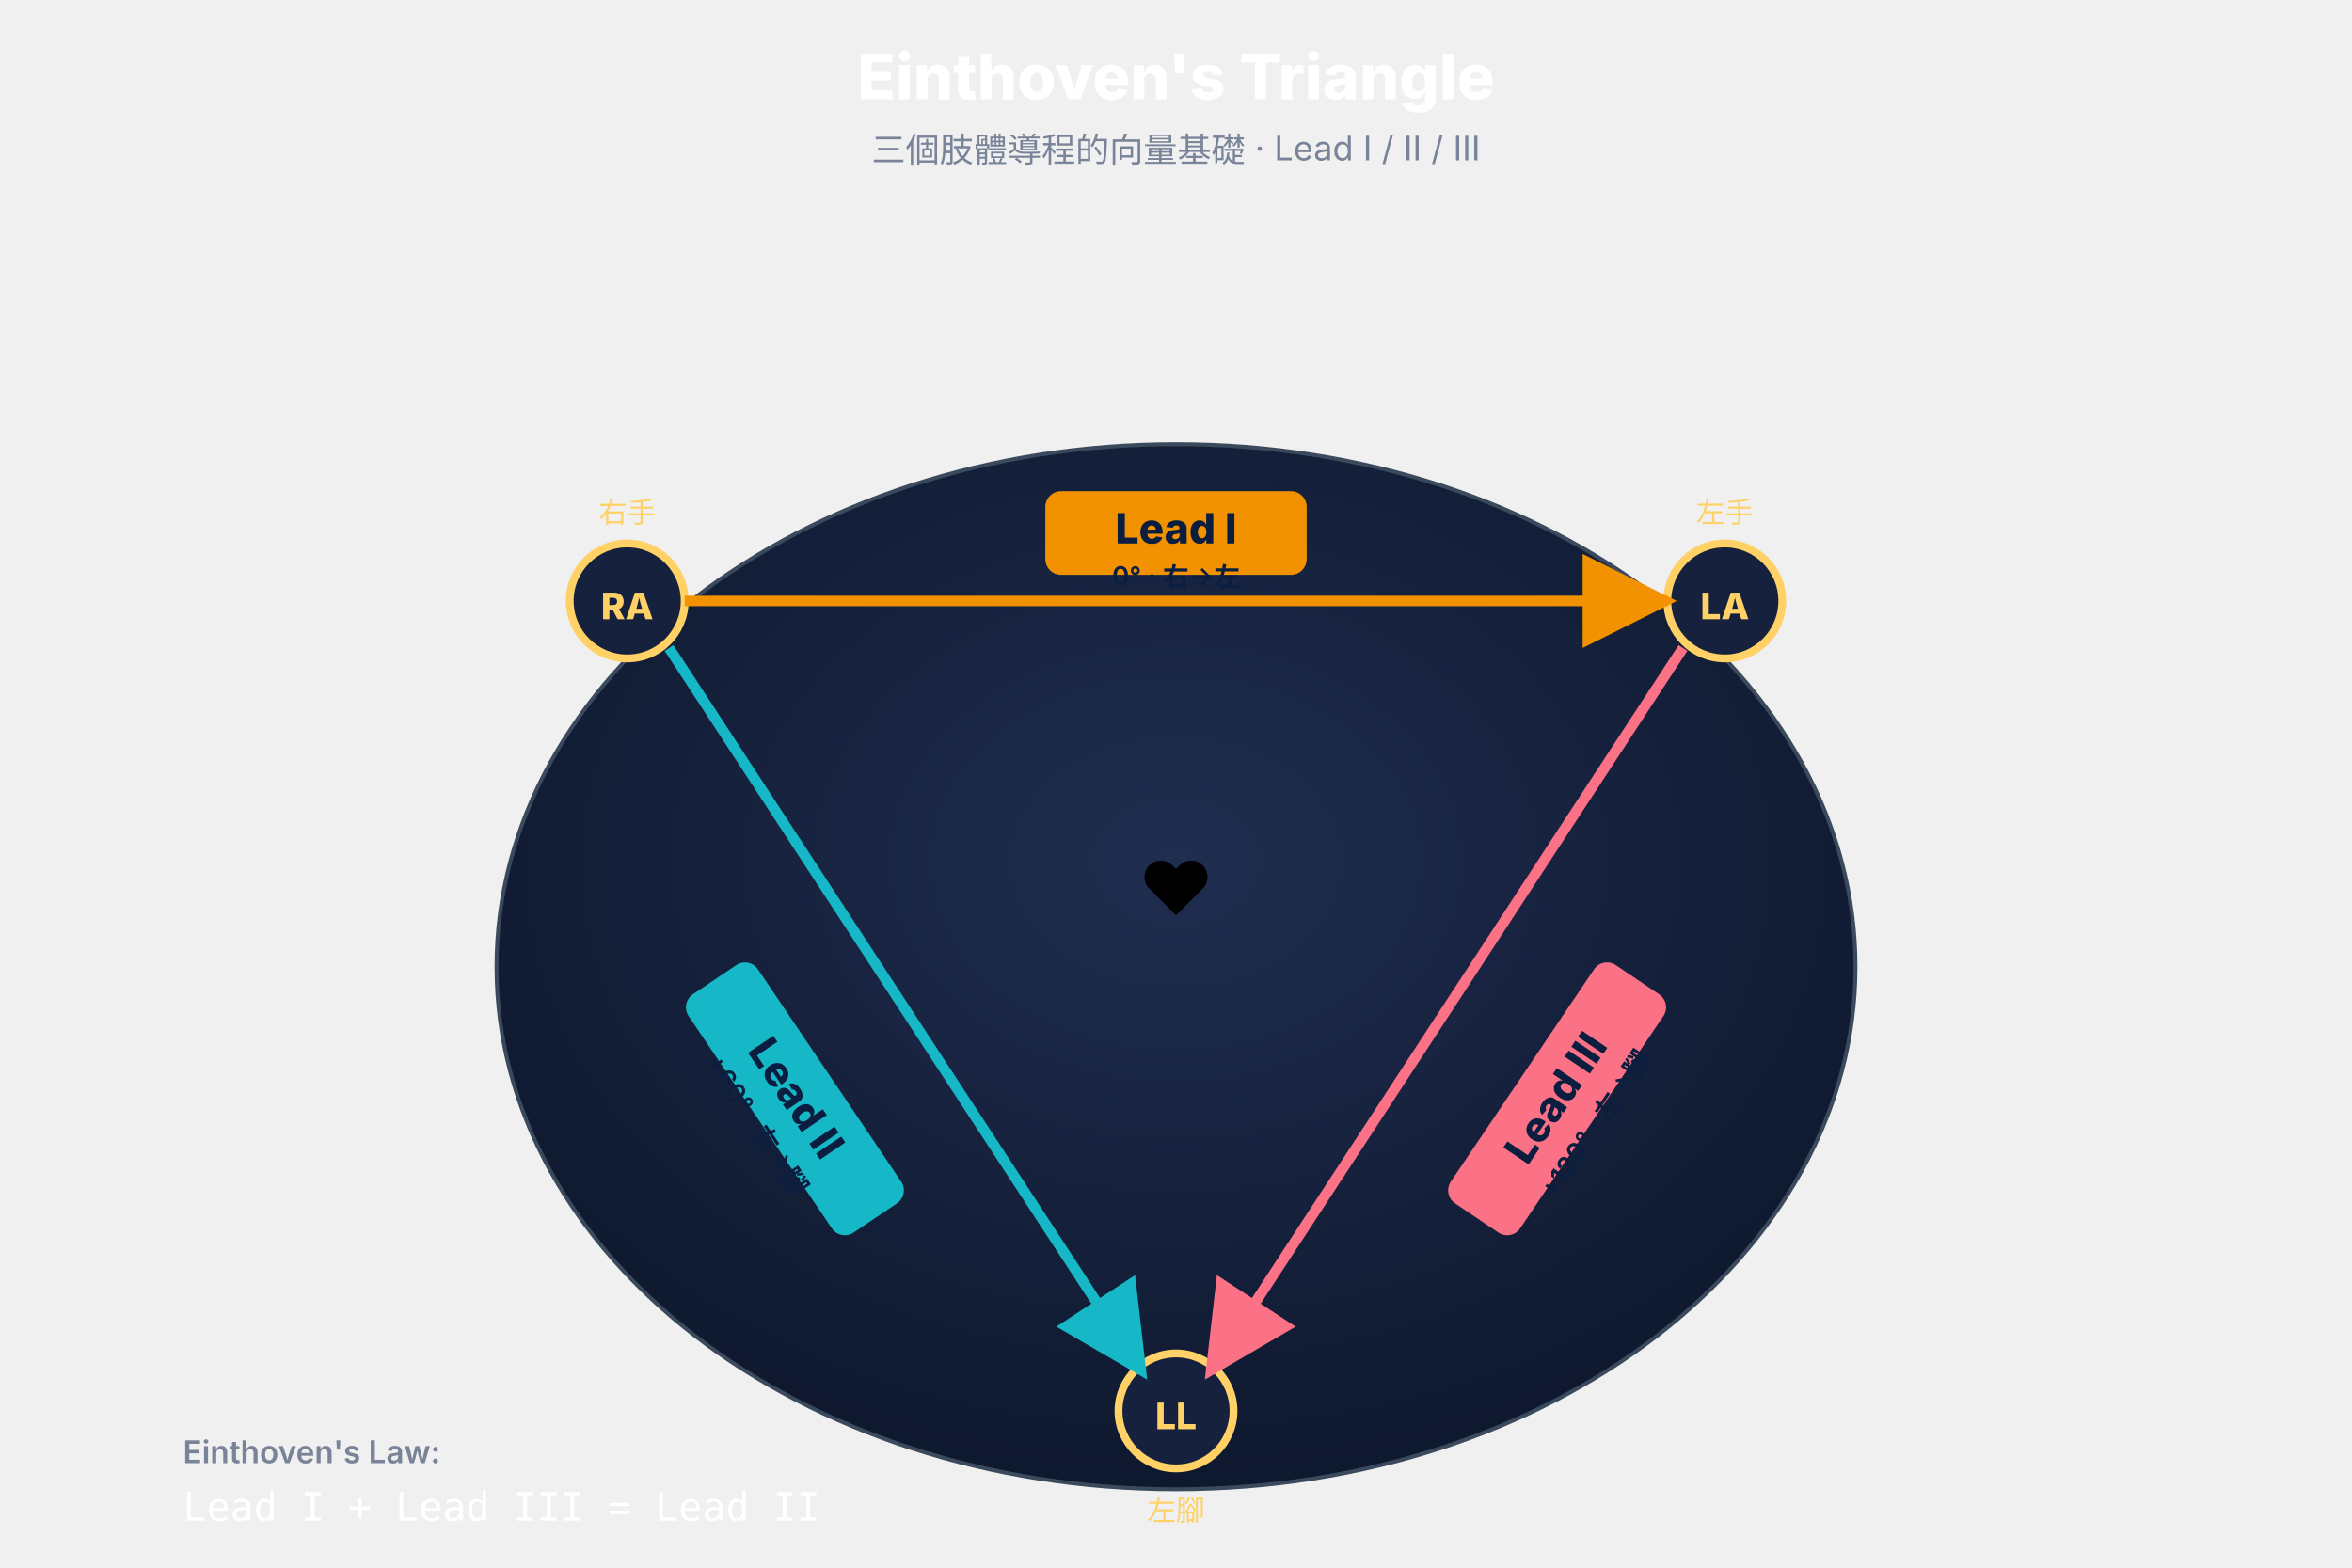
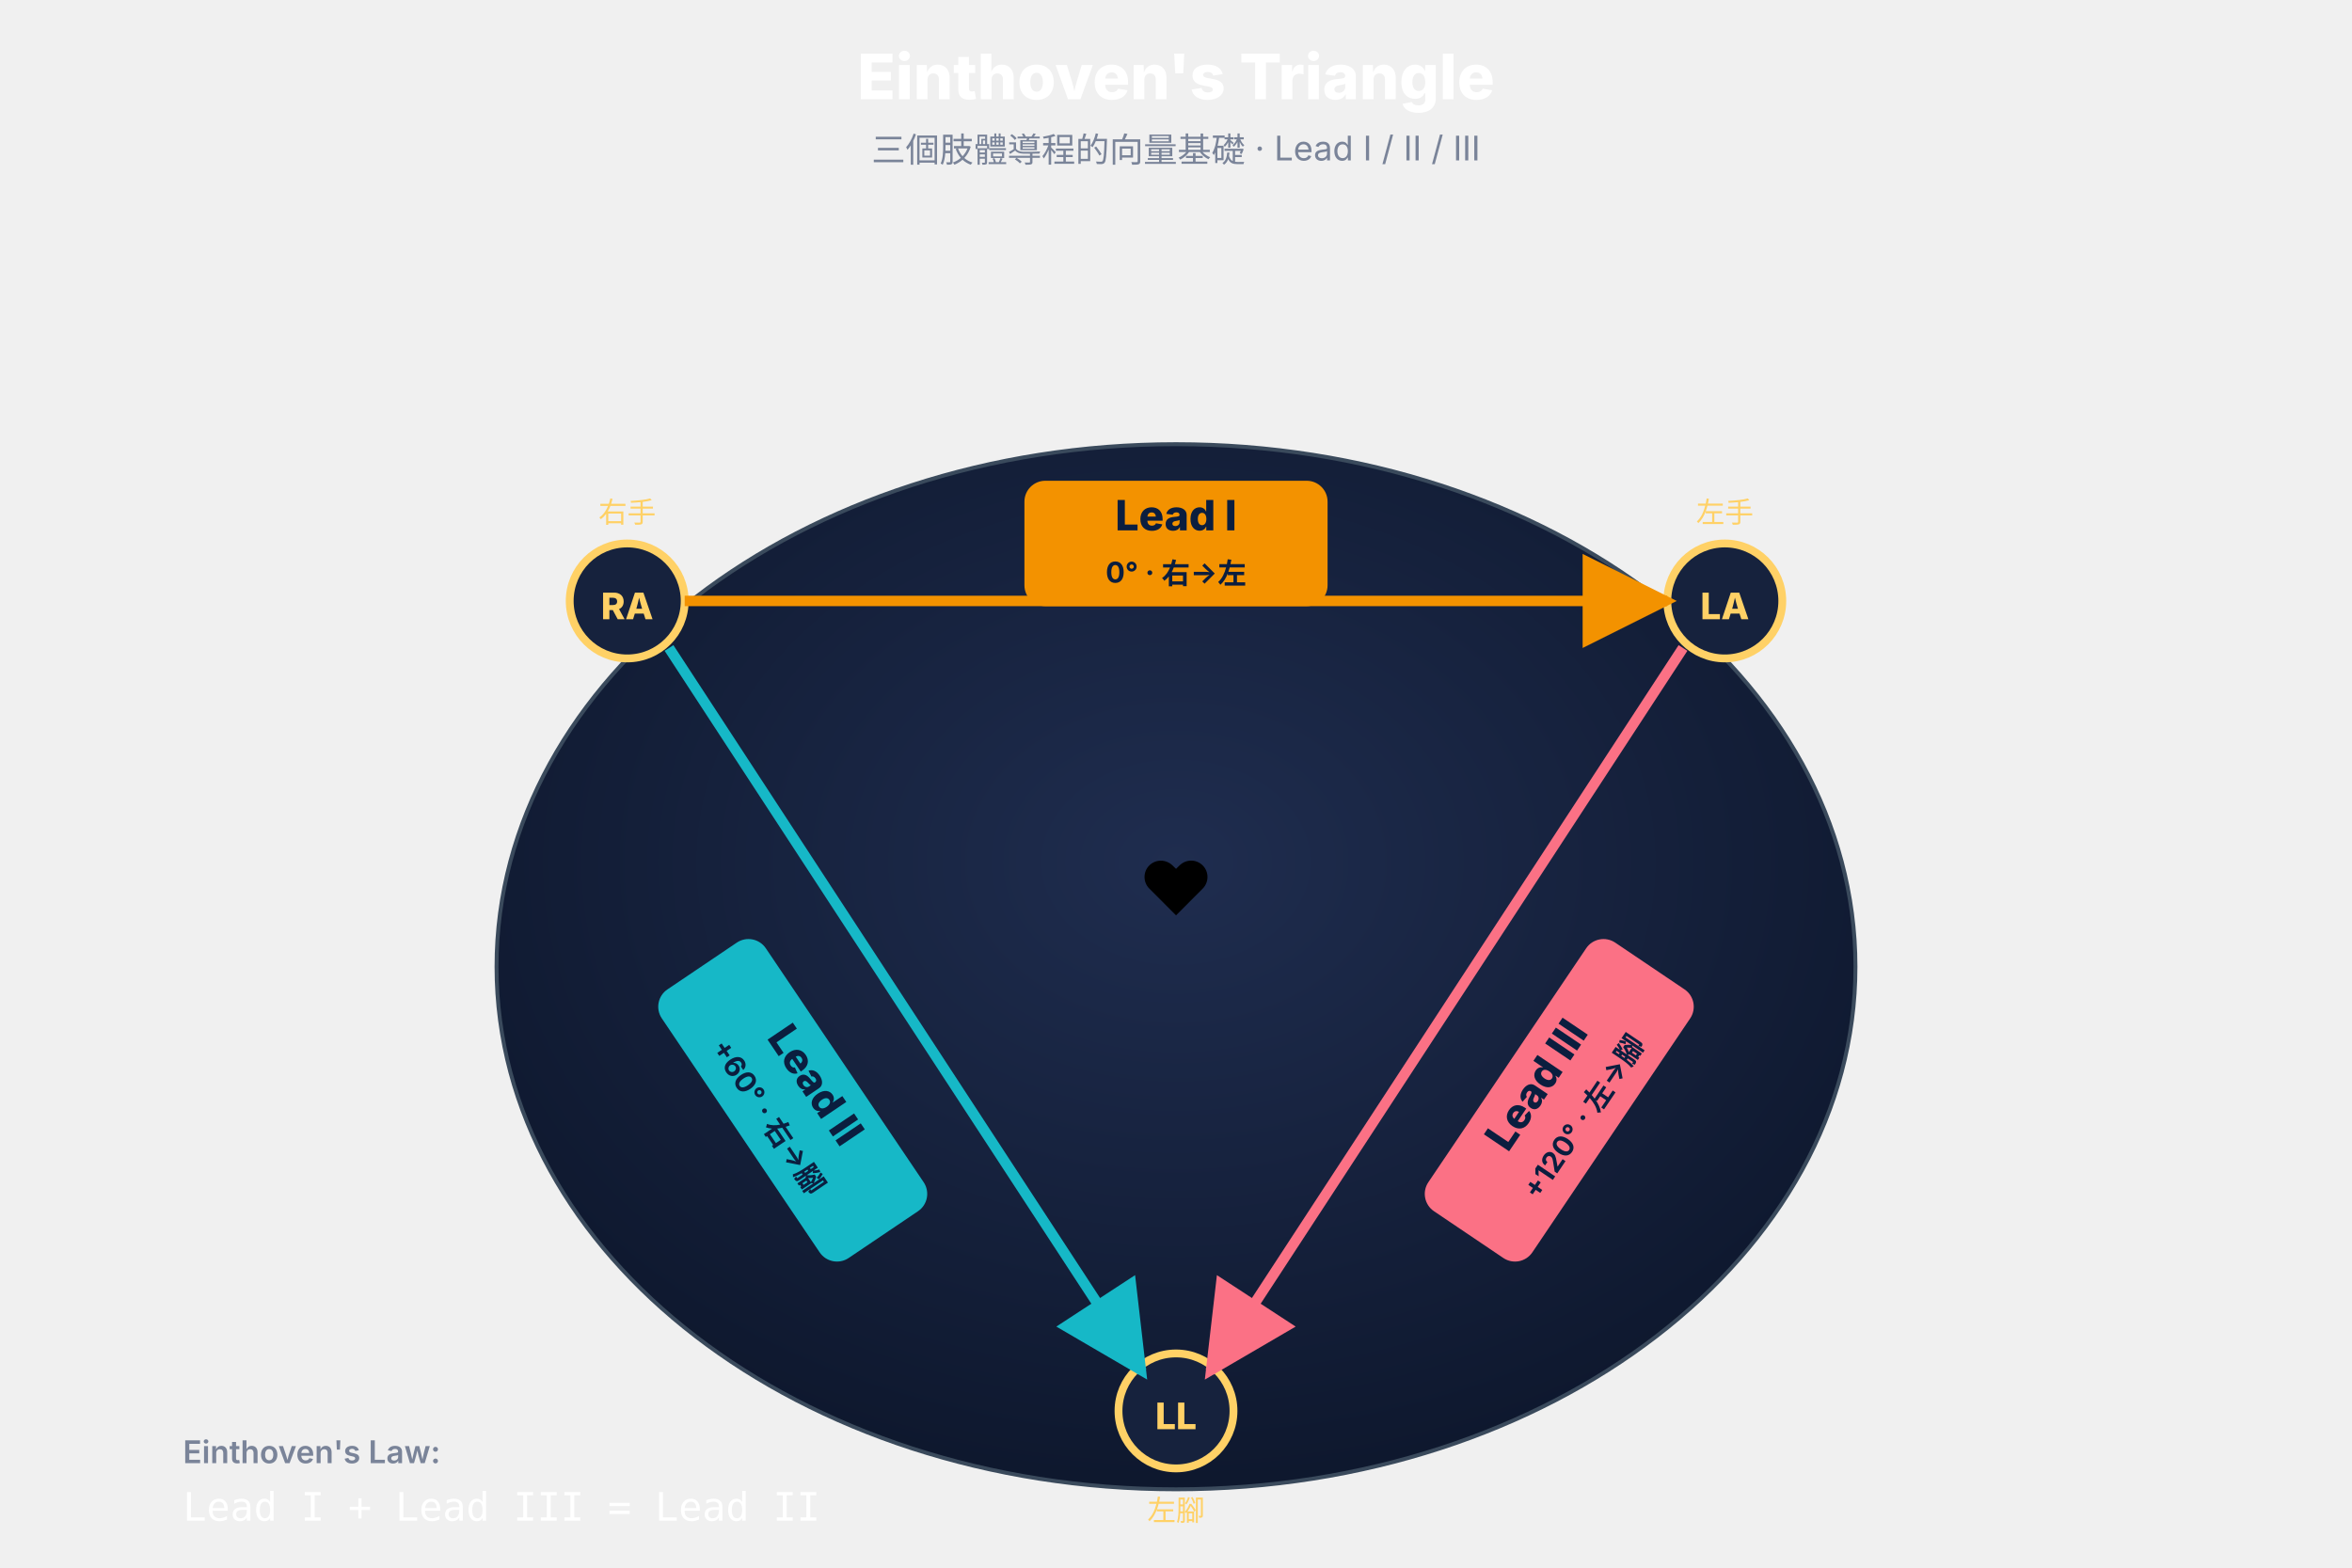
<svg xmlns="http://www.w3.org/2000/svg" viewBox="0 0 900 600" font-family="'Inter','Noto Sans TC',sans-serif">
  <defs>
    <marker id="et-arr" viewBox="0 0 10 10" refX="9" refY="5" markerWidth="9" markerHeight="9" orient="auto">
      <path d="M0,0 L10,5 L0,10 z" fill="#F39200" />
    </marker>
    <marker id="et-arr2" viewBox="0 0 10 10" refX="9" refY="5" markerWidth="9" markerHeight="9" orient="auto">
      <path d="M0,0 L10,5 L0,10 z" fill="#16B8C7" />
    </marker>
    <marker id="et-arr3" viewBox="0 0 10 10" refX="9" refY="5" markerWidth="9" markerHeight="9" orient="auto">
      <path d="M0,0 L10,5 L0,10 z" fill="#FB7185" />
    </marker>
    <radialGradient id="body-grad" cx="0.5" cy="0.4" r="0.7">
      <stop offset="0" stop-color="#1f2d4f" />
      <stop offset="1" stop-color="#0b1428" />
    </radialGradient>
  </defs>
  <text x="450" y="38" fill="#fff" font-weight="800" font-size="24" text-anchor="middle">Einthoven's Triangle</text>
  <text x="450" y="62" fill="#7A8499" font-size="13" text-anchor="middle">三個肢體導程的向量基礎 · Lead I / II / III</text>
  <ellipse cx="450" cy="370" rx="260" ry="200" fill="url(#body-grad)" stroke="#3A4A5C" stroke-width="1.5" />
  <g transform="translate(450,350)">
    <text x="0" y="0" font-size="28" text-anchor="middle">❤</text>
  </g>
  <g>
    <circle cx="240" cy="230" r="22" fill="#16223D" stroke="#FFD166" stroke-width="3" />
    <text x="240" y="237" fill="#FFD166" font-weight="800" font-size="14" text-anchor="middle">RA</text>
    <text x="240" y="200" fill="#FFD166" font-size="11" text-anchor="middle">右手</text>
    <circle cx="660" cy="230" r="22" fill="#16223D" stroke="#FFD166" stroke-width="3" />
    <text x="660" y="237" fill="#FFD166" font-weight="800" font-size="14" text-anchor="middle">LA</text>
    <text x="660" y="200" fill="#FFD166" font-size="11" text-anchor="middle">左手</text>
    <circle cx="450" cy="540" r="22" fill="#16223D" stroke="#FFD166" stroke-width="3" />
    <text x="450" y="547" fill="#FFD166" font-weight="800" font-size="14" text-anchor="middle">LL</text>
    <text x="450" y="582" fill="#FFD166" font-size="11" text-anchor="middle">左腳</text>
  </g>
  <line x1="262" y1="230" x2="638" y2="230" stroke="#F39200" stroke-width="4" marker-end="url(#et-arr)" />
  <g transform="translate(450,210)">
-     <rect x="-50" y="-22" width="100" height="32" rx="6" fill="#F39200" />
-     <text x="0" y="-2" fill="#0B1E3F" font-weight="800" font-size="16" text-anchor="middle">Lead I</text>
-     <text x="0" y="14" fill="#0B1E3F" font-size="10" font-weight="600" text-anchor="middle">0°  · 右→左</text>
+     <rect x="-58" y="-26" width="116" height="48" rx="8" fill="#F39200" />
+     <text x="0" y="-7" fill="#0B1E3F" font-weight="800" font-size="16" text-anchor="middle">Lead I</text>
+     <text x="0" y="13" fill="#0B1E3F" font-size="11" font-weight="700" text-anchor="middle">0° · 右→左</text>
  </g>
  <line x1="256" y1="248" x2="437" y2="525" stroke="#16B8C7" stroke-width="4" marker-end="url(#et-arr2)" />
  <g transform="translate(305,420) rotate(56)">
-     <rect x="-55" y="-15" width="110" height="32" rx="6" fill="#16B8C7" />
-     <text x="0" y="6" fill="#0B1E3F" font-weight="800" font-size="16" text-anchor="middle">Lead II</text>
-     <text x="0" y="22" fill="#0B1E3F" font-size="10" font-weight="600" text-anchor="middle">+60° · 右→腳</text>
+     <rect x="-62" y="-22" width="124" height="48" rx="8" fill="#16B8C7" />
+     <text x="0" y="-3" fill="#0B1E3F" font-weight="800" font-size="16" text-anchor="middle">Lead II</text>
+     <text x="0" y="17" fill="#0B1E3F" font-size="11" font-weight="700" text-anchor="middle">+60° · 右→腳</text>
  </g>
  <line x1="644" y1="248" x2="463" y2="525" stroke="#FB7185" stroke-width="4" marker-end="url(#et-arr3)" />
  <g transform="translate(595,420) rotate(-56)">
-     <rect x="-55" y="-15" width="110" height="32" rx="6" fill="#FB7185" />
-     <text x="0" y="6" fill="#0B1E3F" font-weight="800" font-size="16" text-anchor="middle">Lead III</text>
-     <text x="0" y="22" fill="#0B1E3F" font-size="10" font-weight="600" text-anchor="middle">+120° · 左→腳</text>
+     <rect x="-62" y="-22" width="124" height="48" rx="8" fill="#FB7185" />
+     <text x="0" y="-3" fill="#0B1E3F" font-weight="800" font-size="16" text-anchor="middle">Lead III</text>
+     <text x="0" y="17" fill="#0B1E3F" font-size="11" font-weight="700" text-anchor="middle">+120° · 左→腳</text>
  </g>
  <g transform="translate(70,560)">
    <text x="0" y="0" fill="#7A8499" font-size="12" font-weight="600">Einthoven's Law:</text>
    <text x="0" y="22" fill="#fff" font-size="15" font-family="'JetBrains Mono', monospace">Lead I + Lead III = Lead II</text>
  </g>
</svg>
